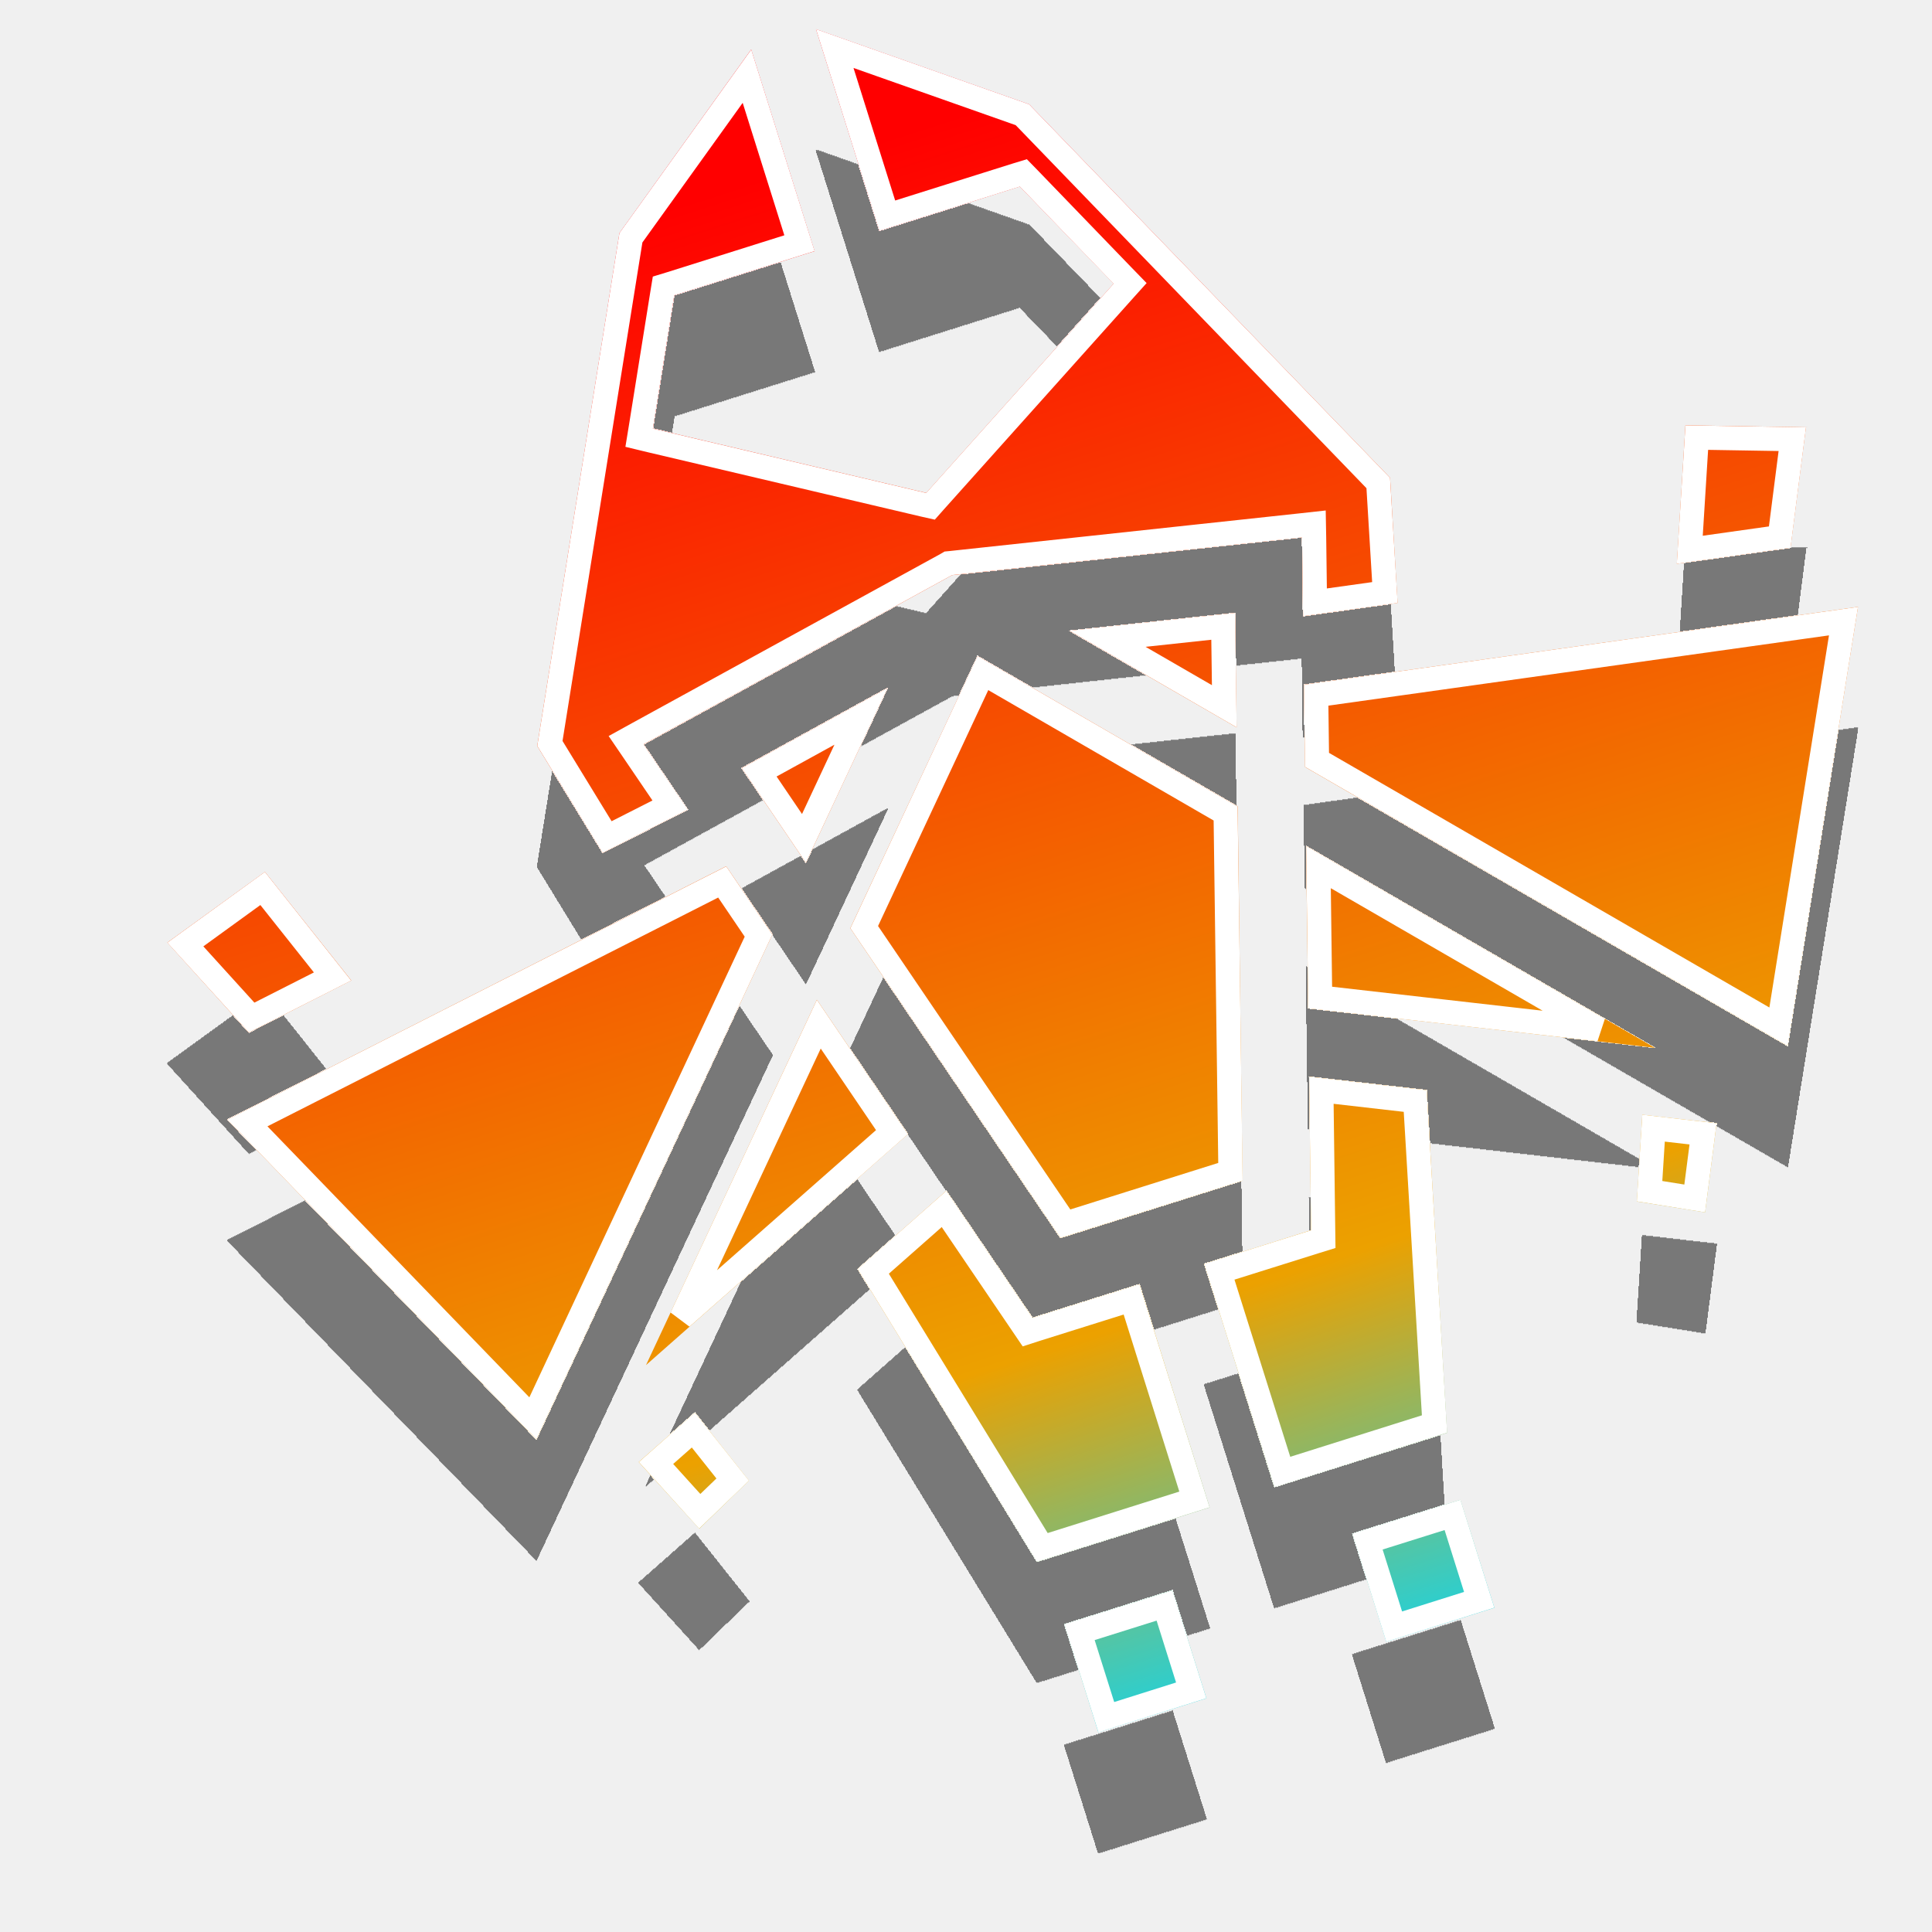
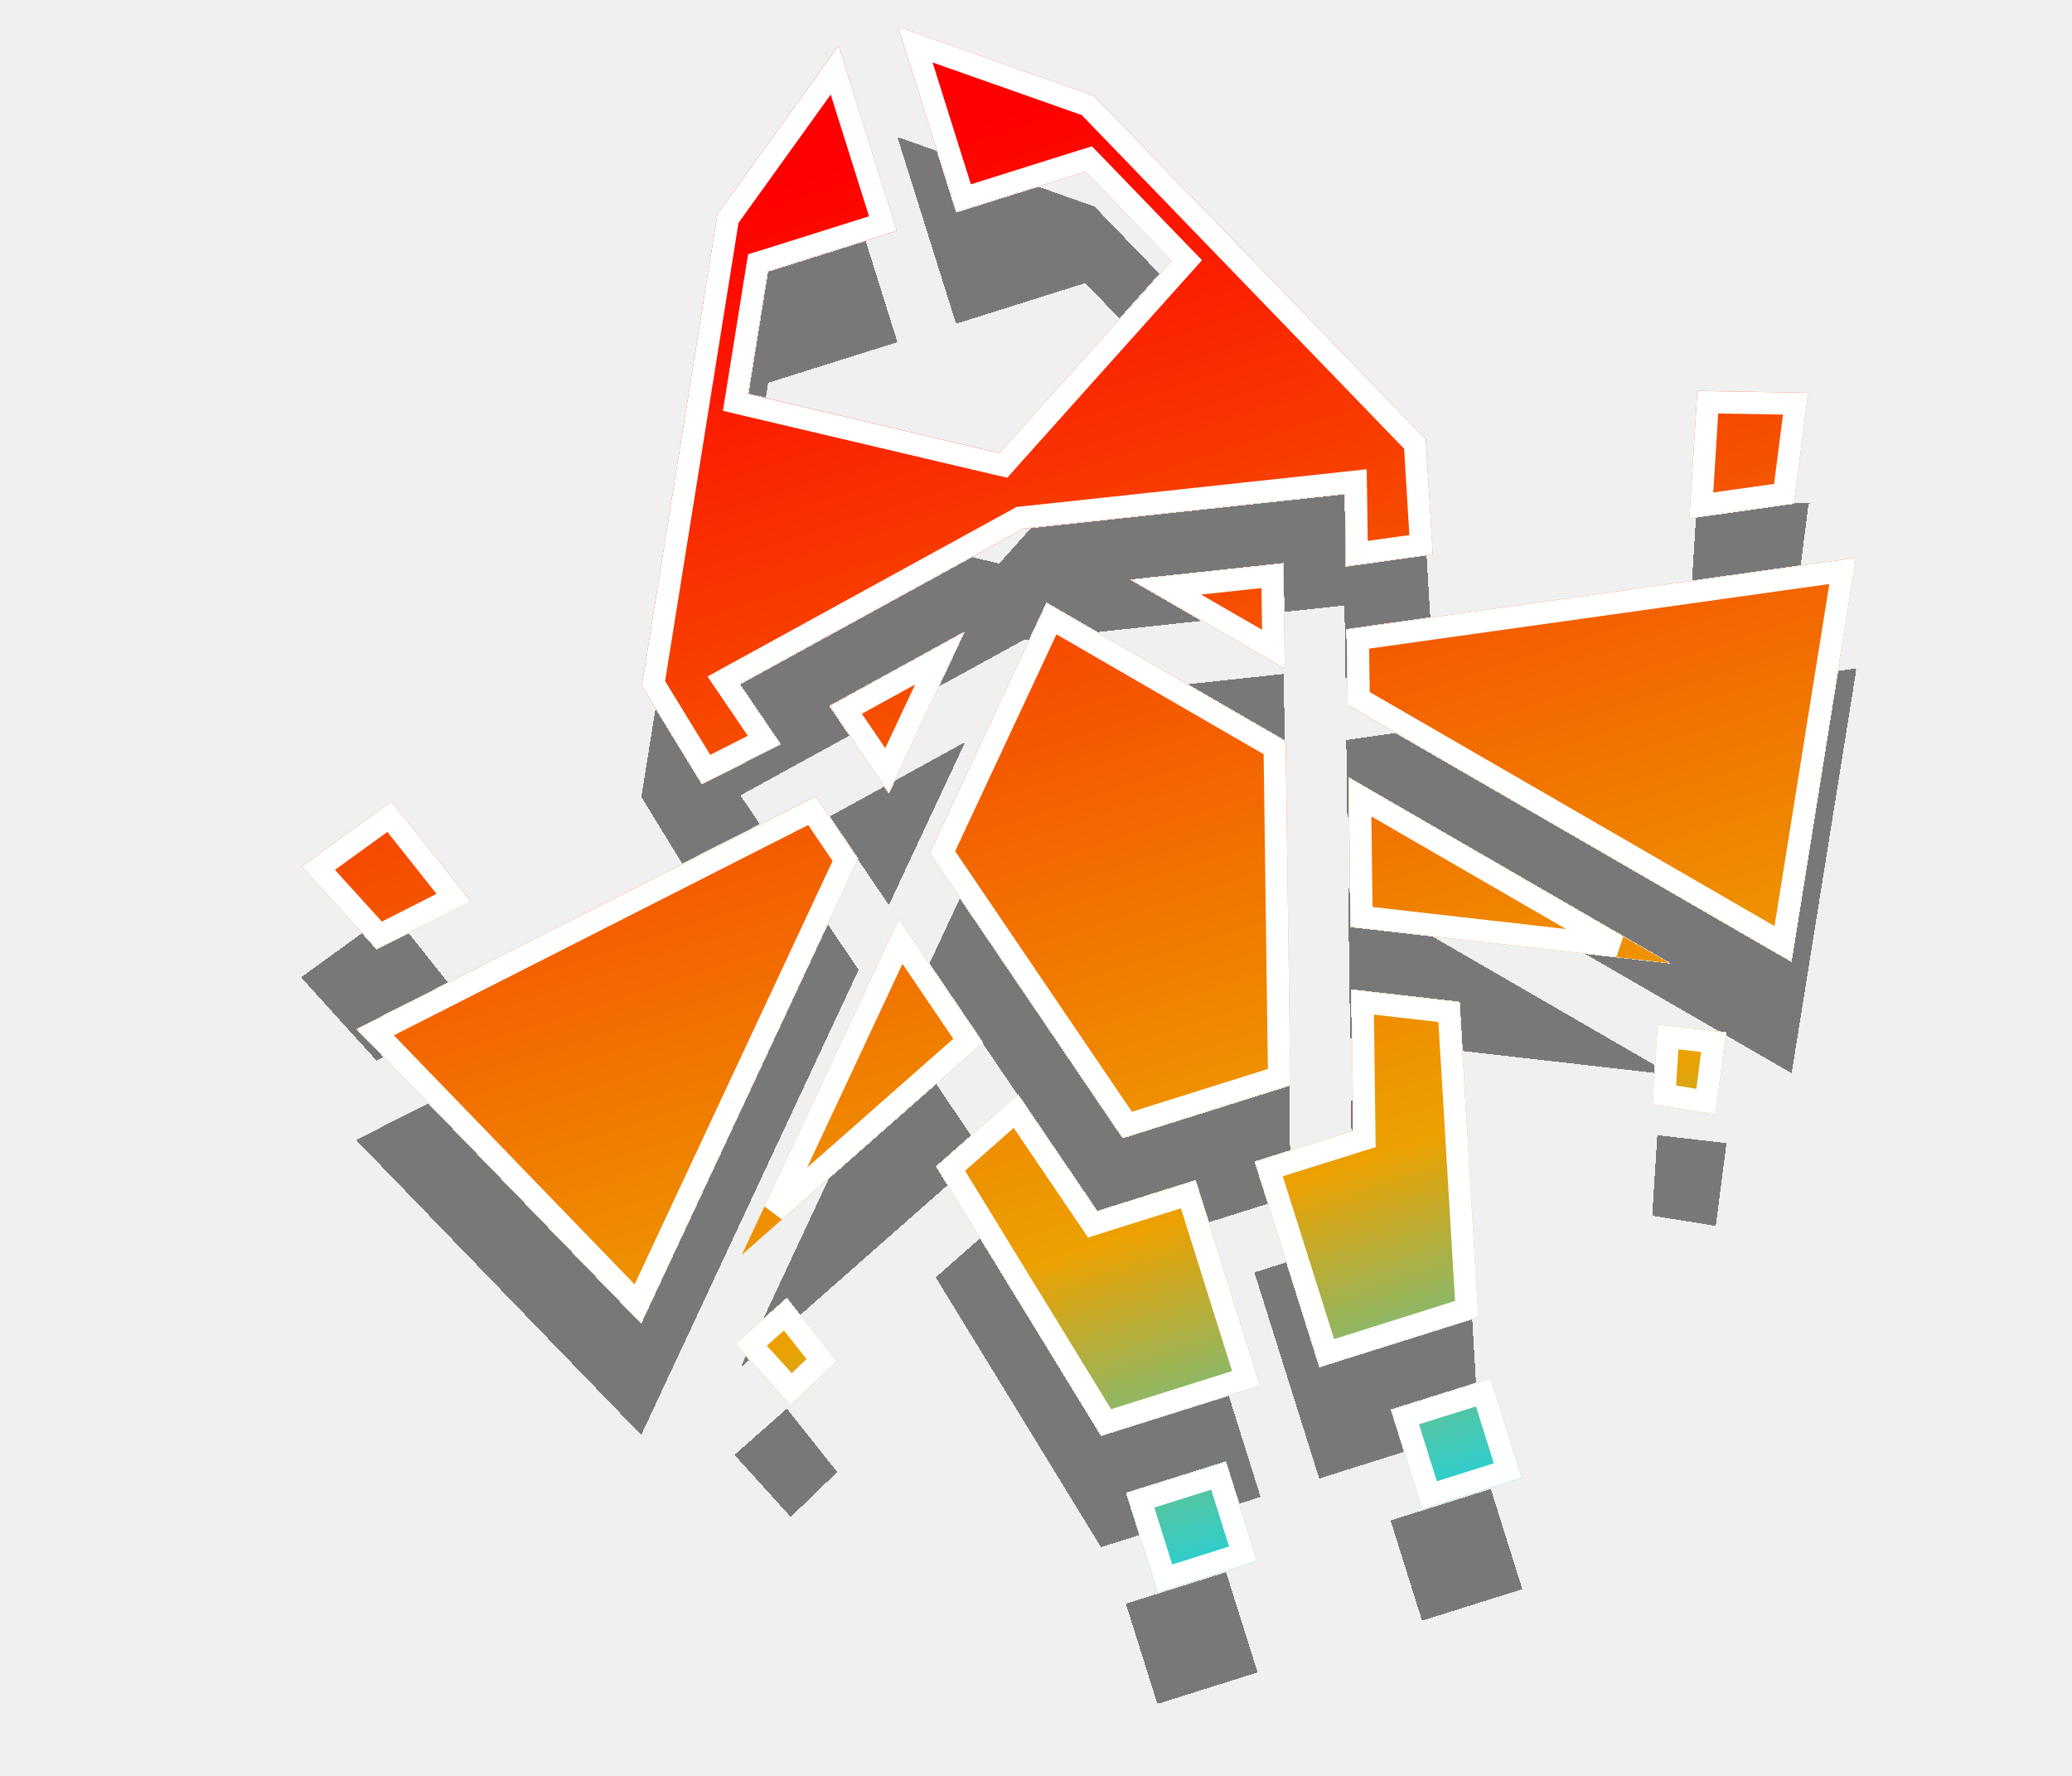
- <svg xmlns="http://www.w3.org/2000/svg" width="30" height="30" viewBox="0 0 15 16" fill="none">
+ <svg xmlns="http://www.w3.org/2000/svg" width="35" height="30" viewBox="0 0 15 16" fill="none">
  <g filter="url(#filter0_d_110_3)">
    <path d="M6.258 0.242L8.023 0.864L11.012 3.957L11.074 4.993L10.291 5.103L10.287 4.76L10.283 4.45L7.385 4.763L4.83 6.165L5.196 6.705L4.491 7.063L3.949 6.178L4.63 1.93L5.721 0.41L6.246 2.08L5.084 2.445L4.907 3.549L7.171 4.082L8.723 2.349L7.946 1.545L6.783 1.911L6.258 0.242ZM13.458 3.522L14.456 3.539L14.328 4.536L13.387 4.669L13.458 3.522ZM1.694 7.221L2.409 8.12L1.561 8.551L0.886 7.806L1.694 7.221ZM7.596 5.433L9.75 6.679L9.79 9.777L8.282 10.252L6.542 7.687L7.596 5.433ZM8.357 5.224L9.728 5.076L9.741 6.024L8.357 5.224ZM6.851 5.697L6.174 7.145L5.642 6.361L6.851 5.697ZM10.299 5.67L14.887 5.026L14.304 8.662L10.308 6.352L10.299 5.67ZM5.514 7.174L5.897 7.738L3.942 11.92L1.383 9.272L5.514 7.174ZM10.316 7.006L13.207 8.678L10.334 8.35L10.316 7.006ZM6.265 8.28L7.019 9.392L4.85 11.305L6.265 8.28ZM10.342 8.917L11.315 9.028L11.484 11.866L10.054 12.315L9.473 10.467L10.358 10.188L10.342 8.917ZM7.337 9.862L8.051 10.914L8.937 10.636L9.518 12.484L8.088 12.934L6.603 10.51L7.337 9.862ZM13.101 9.232L13.716 9.302L13.621 10.04L13.056 9.95L13.101 9.232ZM5.255 11.699L5.702 12.262L5.291 12.66L4.79 12.108L5.255 11.699ZM11.594 12.421L11.876 13.315L10.981 13.596L10.7 12.702L11.594 12.421ZM9.209 13.17L9.491 14.065L8.596 14.346L8.315 13.452L9.209 13.17Z" fill="url(#paint0_linear_110_3)" />
    <path d="M10.969 4.907L10.39 4.988L10.387 4.758L10.383 4.449L10.381 4.339L10.272 4.351L7.374 4.663L7.354 4.665L7.337 4.675L4.781 6.077L4.685 6.13L4.747 6.221L5.05 6.667L4.528 6.932L4.054 6.157L4.725 1.969L5.686 0.631L6.121 2.014L5.054 2.35L4.995 2.368L4.985 2.429L4.808 3.533L4.793 3.625L4.884 3.647L7.148 4.18L7.206 4.193L7.245 4.149L8.797 2.416L8.859 2.347L8.794 2.28L8.018 1.476L7.975 1.432L7.916 1.45L6.848 1.786L6.413 0.402L7.967 0.95L10.914 4L10.969 4.907ZM11.38 11.793L10.12 12.19L9.598 10.532L10.388 10.284L10.459 10.262L10.458 10.187L10.443 9.029L11.22 9.118L11.38 11.793ZM7.318 10.012L7.968 10.97L8.01 11.032L8.081 11.009L8.871 10.761L9.392 12.418L8.132 12.815L6.732 10.529L7.318 10.012ZM13.494 4.553L13.552 3.624L14.343 3.637L14.239 4.448L13.494 4.553ZM1.035 7.822L1.675 7.358L2.254 8.087L1.584 8.427L1.035 7.822ZM7.64 5.574L9.65 6.737L9.69 9.704L8.323 10.134L6.657 7.678L7.64 5.574ZM8.672 5.29L9.63 5.187L9.639 5.849L8.672 5.29ZM5.787 6.396L6.631 5.932L6.158 6.943L5.787 6.396ZM10.4 5.757L14.767 5.144L14.229 8.503L10.407 6.293L10.4 5.757ZM1.549 9.3L5.481 7.304L5.782 7.748L3.913 11.746L1.549 9.3ZM10.433 8.261L10.419 7.181L12.741 8.524L10.433 8.261ZM5.144 10.912L6.281 8.482L6.887 9.376L5.144 10.912ZM13.161 9.865L13.194 9.343L13.604 9.39L13.535 9.925L13.161 9.865ZM5.568 12.253L5.295 12.516L4.933 12.116L5.242 11.843L5.568 12.253ZM11.529 12.546L11.75 13.249L11.046 13.471L10.825 12.767L11.529 12.546ZM9.144 13.296L9.365 13.999L8.662 14.221L8.44 13.517L9.144 13.296Z" stroke="white" stroke-width="0.2" />
  </g>
  <defs>
    <filter id="filter0_d_110_3" x="0.885" y="0.242" width="14.002" height="15.104" filterUnits="userSpaceOnUse" color-interpolation-filters="sRGB">
      <feFlood flood-opacity="0" result="BackgroundImageFix" />
      <feColorMatrix in="SourceAlpha" type="matrix" values="0 0 0 0 0 0 0 0 0 0 0 0 0 0 0 0 0 0 127 0" result="hardAlpha" />
      <feOffset dy="1" />
      <feComposite in2="hardAlpha" operator="out" />
      <feColorMatrix type="matrix" values="0 0 0 0 0 0 0 0 0 0 0 0 0 0 0 0 0 0 0.5 0" />
      <feBlend mode="normal" in2="BackgroundImageFix" result="effect1_dropShadow_110_3" />
      <feBlend mode="normal" in="SourceGraphic" in2="effect1_dropShadow_110_3" result="shape" />
    </filter>
    <linearGradient id="paint0_linear_110_3" x1="5.5" y1="0.5" x2="10" y2="14.5" gradientUnits="userSpaceOnUse">
      <stop offset="0.07" stop-color="#FF0000" />
      <stop offset="0.747" stop-color="#ECA100" />
      <stop offset="1" stop-color="#00D9FF" />
    </linearGradient>
  </defs>
</svg>
